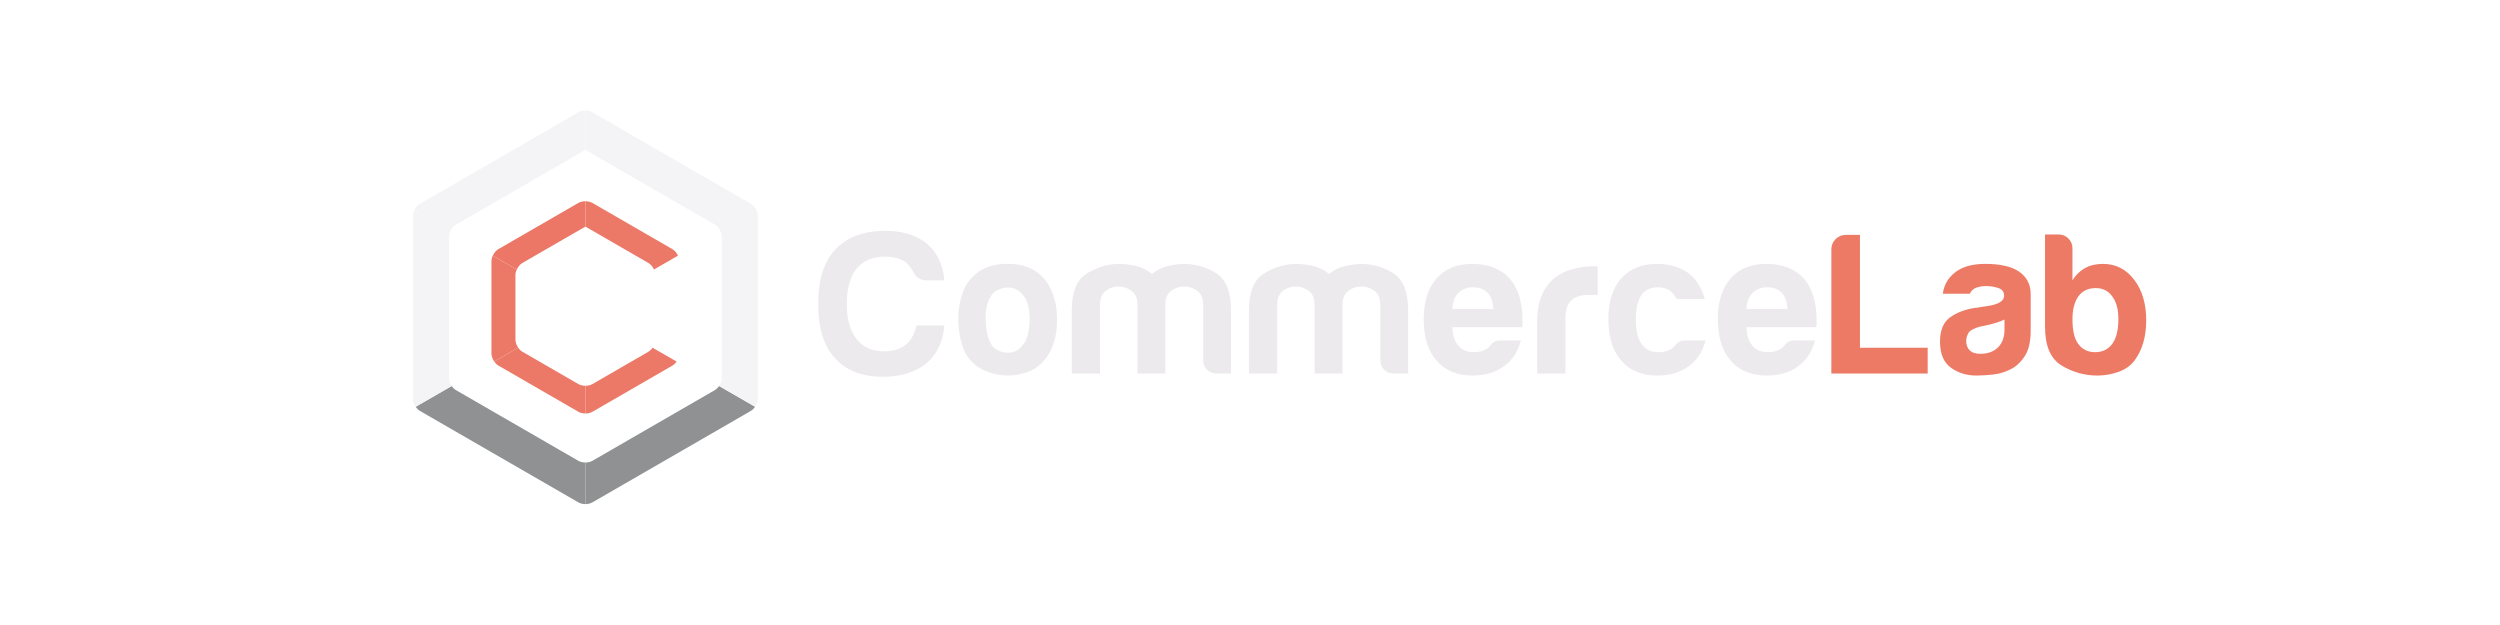
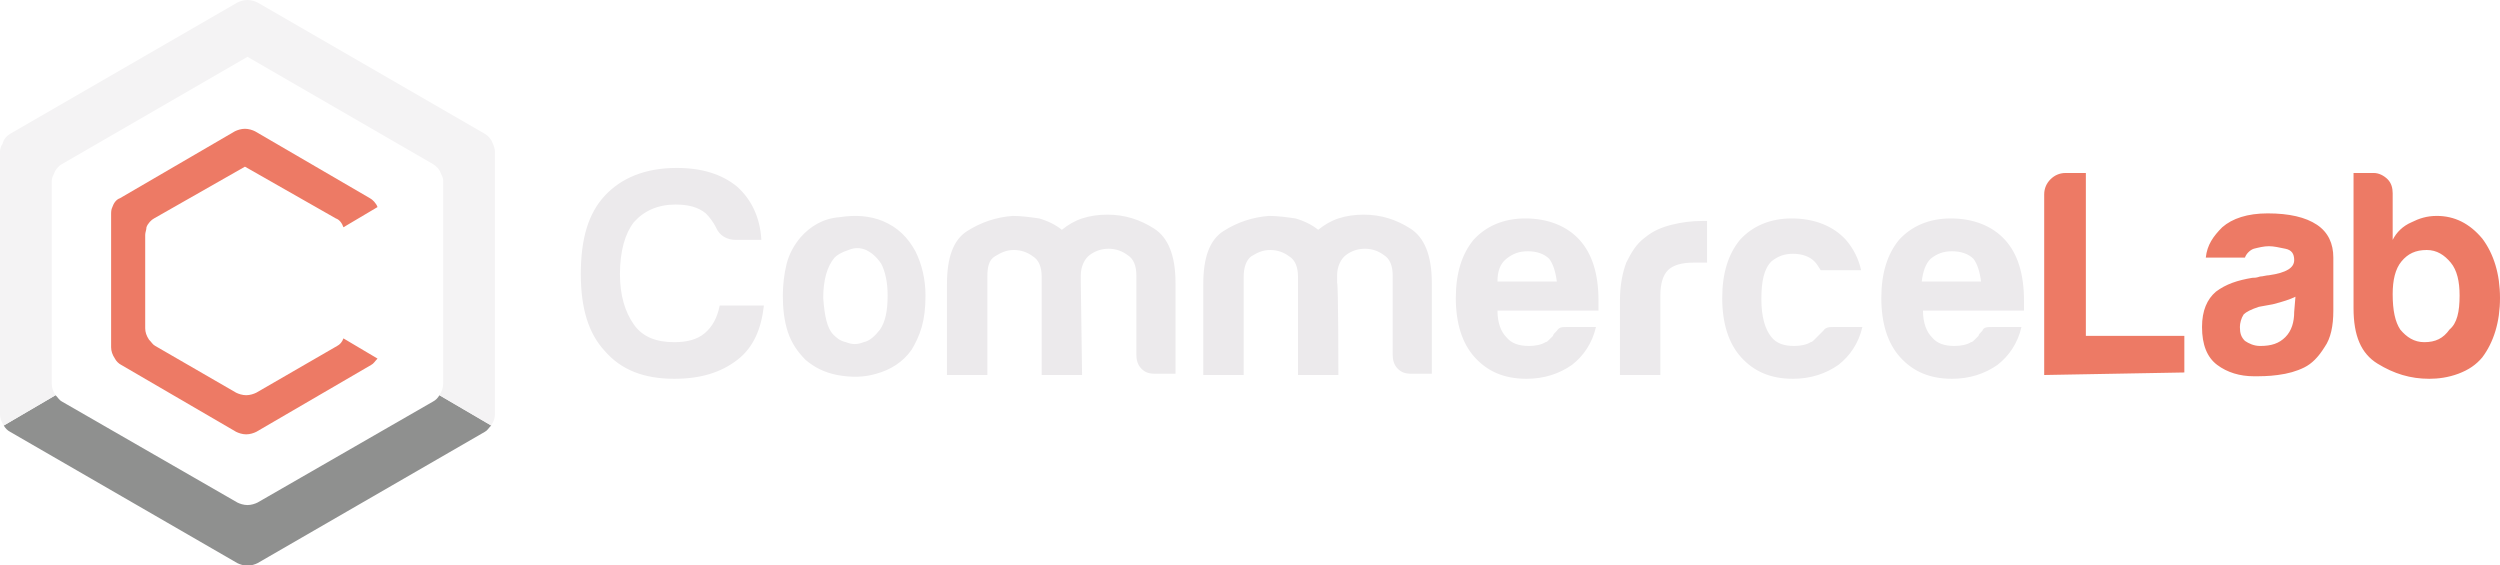
- <svg xmlns="http://www.w3.org/2000/svg" version="1.1" id="Слой_1" x="0" y="0" width="200" height="50" xml:space="preserve">
-   <path fill="#ECEAEC" d="M75.547 26.046c-.107 1.289-.591 2.301-1.451 3.03-.882.71-2.042 1.064-3.482 1.064-1.677 0-2.956-.505-3.837-1.516-.882-.968-1.322-2.397-1.322-4.288 0-1.936.451-3.386 1.354-4.354.924-1.01 2.257-1.515 3.999-1.515 1.418 0 2.547.354 3.385 1.063.795.688 1.247 1.655 1.354 2.902h-1.386c-.517 0-.882-.227-1.097-.678a3.172 3.172 0 00-.548-.741c-.43-.322-1-.483-1.709-.483-.989 0-1.752.322-2.29.967-.516.646-.774 1.592-.774 2.838 0 1.204.258 2.128.774 2.772.495.667 1.236 1 2.225 1 .688 0 1.257-.173 1.709-.517.408-.322.698-.838.87-1.547h2.226zm2.374 3.062c-.451-.387-.774-.908-.968-1.563a7.215 7.215 0 01-.29-2.048c0-.58.081-1.16.242-1.74.161-.581.414-1.064.758-1.451.558-.645 1.279-1.026 2.16-1.145.881-.118 1.677-.049 2.386.209a3.292 3.292 0 011.806 1.678c.365.709.548 1.536.548 2.481 0 .688-.076 1.28-.226 1.774a4.575 4.575 0 01-.58 1.257c-.516.709-1.172 1.15-1.967 1.321-.709.194-1.424.21-2.145.049s-1.294-.435-1.724-.822zm1.547-5.673c-.451.494-.656 1.23-.612 2.208.043.978.226 1.661.548 2.048.129.172.355.316.677.436.323.117.649.129.983.031.333-.096.628-.338.887-.726.258-.387.397-1.01.419-1.87 0-.773-.125-1.354-.371-1.74-.248-.387-.532-.634-.854-.742a1.57 1.57 0 00-.968-.016c-.322.096-.558.22-.709.371zm13.756 6.447h-2.225v-5.48c0-.516-.156-.893-.469-1.129-.311-.236-.66-.354-1.047-.354s-.73.117-1.032.354-.451.613-.451 1.128v5.48h-2.257v-5.029c0-1.461.381-2.439 1.145-2.934a5.008 5.008 0 012.531-.807c.494 0 .978.055 1.451.161.473.108.902.323 1.289.646.322-.279.704-.479 1.145-.597s.897-.188 1.37-.21c.946 0 1.816.248 2.612.742.795.494 1.193 1.494 1.193 2.998v5.029H97.35c-.322 0-.586-.102-.789-.306-.205-.204-.307-.468-.307-.79v-4.385c0-.516-.156-.893-.469-1.129-.311-.236-.66-.354-1.047-.354s-.737.117-1.049.354-.467.613-.467 1.129v5.483zm14.173 0h-2.225v-5.48c0-.516-.156-.893-.469-1.129-.311-.236-.66-.354-1.047-.354s-.731.117-1.031.354c-.302.236-.452.613-.452 1.129v5.48h-2.257v-5.029c0-1.461.381-2.439 1.145-2.934s1.606-.763 2.531-.807c.494 0 .978.055 1.45.161.474.108.903.323 1.29.646a2.853 2.853 0 011.145-.597 6.438 6.438 0 011.371-.21c.945 0 1.816.248 2.611.742s1.193 1.494 1.193 2.998v5.029h-1.129c-.322 0-.586-.102-.79-.306s-.307-.468-.307-.79V24.4c0-.516-.155-.893-.467-1.129-.313-.236-.661-.354-1.048-.354s-.736.117-1.048.354c-.313.236-.468.613-.468 1.129v5.482zm12.659-2.644h1.612c-.236.903-.688 1.591-1.354 2.063-.666.495-1.504.742-2.515.742-1.226 0-2.182-.398-2.87-1.193-.688-.773-1.031-1.881-1.031-3.321 0-1.375.332-2.45.999-3.224.688-.795 1.646-1.193 2.87-1.193 1.289 0 2.289.387 2.998 1.16.688.796 1.032 1.903 1.032 3.322v.354a.569.569 0 01-.032.227h-5.578c.021.666.182 1.16.484 1.482.279.345.697.517 1.257.517.365 0 .678-.075.935-.226a.456.456 0 00.178-.113l.178-.178c.021-.064.102-.149.241-.258.139-.106.338-.161.596-.161zm-3.869-2.514h3.289c-.043-.58-.193-1.01-.451-1.289-.279-.301-.678-.452-1.193-.452-.473 0-.859.151-1.16.452-.304.3-.464.73-.485 1.289zm6.791 5.158v-4.158c0-.838.123-1.543.371-2.112.246-.569.585-1.026 1.016-1.37a3.975 3.975 0 011.434-.709 6.394 6.394 0 011.693-.227h.322v2.289h-.741c-.624 0-1.086.151-1.388.452-.3.301-.451.773-.451 1.419v4.416h-2.256zm11.851-2.644h1.613c-.237.903-.688 1.591-1.354 2.063-.667.495-1.505.742-2.516.742-1.226 0-2.181-.398-2.869-1.193-.688-.773-1.032-1.881-1.032-3.321 0-1.375.334-2.45 1-3.224.688-.795 1.645-1.193 2.87-1.193 1.289 0 2.288.387 2.997 1.16a4.41 4.41 0 01.839 1.645h-2.257a1.87 1.87 0 00-.322-.482c-.279-.301-.677-.452-1.193-.452-.473 0-.859.151-1.16.452-.387.43-.58 1.139-.58 2.127 0 .99.193 1.688.58 2.096.279.345.697.517 1.258.517.365 0 .677-.075.935-.226a.453.453 0 00.177-.113c.055-.053.113-.113.178-.178a1.46 1.46 0 01.259-.258c.126-.107.319-.162.577-.162zm8.758 0h1.612c-.237.903-.688 1.591-1.354 2.063-.666.495-1.505.742-2.515.742-1.226 0-2.183-.398-2.87-1.193-.688-.773-1.031-1.881-1.031-3.321 0-1.375.332-2.45 1-3.224.688-.795 1.644-1.193 2.869-1.193 1.29 0 2.289.387 2.999 1.16.688.796 1.03 1.903 1.03 3.322v.354c0 .108-.01.184-.031.227h-5.578c.021.666.183 1.16.483 1.482.279.345.698.517 1.258.517.364 0 .678-.075.935-.226a.463.463 0 00.178-.113l.177-.178c.021-.064.103-.149.242-.258.139-.106.338-.161.596-.161zm-3.869-2.514h3.289c-.044-.58-.193-1.01-.452-1.289-.279-.301-.677-.452-1.192-.452-.474 0-.86.151-1.161.452s-.463.73-.484 1.289z" />
-   <path fill="#ED7A65" d="M146.508 29.882v-9.93c0-.322.113-.598.339-.822.226-.227.5-.339.822-.339h1.128v9.028h5.418v2.063h-7.707zm14.368-.354a4.011 4.011 0 01-1.435.436c-.507.053-.952.08-1.339.08-.773 0-1.45-.209-2.031-.629-.58-.42-.87-1.111-.87-2.08 0-.902.263-1.547.79-1.935.526-.387 1.197-.644 2.015-.773.107 0 .236-.017.387-.048.15-.033.323-.06.516-.081.945-.129 1.42-.407 1.42-.838 0-.323-.167-.532-.5-.63a3.358 3.358 0 00-.92-.145c-.3 0-.569.043-.806.129a.878.878 0 00-.515.483h-2.161a2.482 2.482 0 01.902-1.644c.581-.494 1.407-.742 2.483-.742 1.203 0 2.106.205 2.708.613.624.43.935 1.031.935 1.805v2.935c0 .859-.155 1.532-.467 2.015-.312.485-.682.834-1.112 1.049zm-.517-3.966c-.302.15-.72.291-1.257.42l-.742.16c-.387.108-.666.248-.838.42-.15.236-.226.473-.226.709 0 .322.097.58.291.773.192.173.471.26.837.26.602 0 1.075-.173 1.419-.518.344-.343.516-.816.516-1.418v-.806zm5.437-5.708v2.58a2.721 2.721 0 011.032-1c.387-.215.859-.322 1.418-.322 1.011 0 1.838.42 2.483 1.258.645.838.967 1.924.967 3.256 0 1.334-.322 2.418-.967 3.257-.322.409-.759.705-1.307.887a5.122 5.122 0 01-1.628.274 5.42 5.42 0 01-2.87-.807c-.881-.537-1.322-1.568-1.322-3.096v-7.383h1.097c.301 0 .56.107.774.322s.323.475.323.774zm3.675 5.675c0-.772-.159-1.375-.483-1.806-.321-.451-.762-.676-1.321-.676-.602 0-1.063.215-1.386.644-.322.452-.484 1.065-.484 1.838 0 .903.15 1.56.451 1.968.322.451.773.677 1.355.677.6 0 1.063-.226 1.385-.677.324-.452.483-1.107.483-1.968z" />
-   <path fill="#8F9192" d="M57.189 31.208l-9.804 5.661a1.136 1.136 0 01-.555.132v3.326c.201 0 .402-.044.555-.133l12.684-7.322c.127-.074.244-.193.338-.332l-2.882-1.66c-.094.137-.21.256-.336.328z" />
-   <path fill="#F4F3F5" d="M46.831 11.987l10.358 5.981c.184.105.347.307.448.524l2.882-1.659c-.101-.22-.264-.422-.45-.528L47.385 8.981a1.135 1.135 0 00-.555-.131v3.139l.001-.002zm13.793 5.279c0-.138-.04-.289-.105-.432l-2.882 1.659c.066.145.106.297.106.436v11.319c0 .206-.087.438-.219.632l2.882 1.66c.131-.192.217-.424.217-.629V17.266z" />
-   <path fill="#8F9192" d="M46.277 36.869l-9.804-5.661a1.068 1.068 0 01-.336-.328l-2.882 1.66c.094.139.209.258.337.332l12.685 7.322c.152.088.353.133.553.133v-3.326c-.2 0-.401-.044-.553-.132z" />
-   <path fill="#F4F3F5" d="M36.473 17.969L46.83 11.99V8.851c-.201 0-.401.044-.553.131l-12.685 7.324c-.185.106-.349.309-.45.529l2.882 1.66c.102-.22.265-.42.449-.526z" />
-   <path fill="#F4F3F5" d="M35.919 30.248V18.929c0-.139.04-.29.106-.434l-2.882-1.66a1.067 1.067 0 00-.104.431v14.646c0 .205.086.436.217.629l2.882-1.66a1.177 1.177 0 01-.219-.633z" />
-   <path fill="#EC7968" d="M51.872 28.139l-4.486 2.591a1.124 1.124 0 01-.555.131v2.217c.201.002.402-.043.555-.131l6.407-3.699a1.07 1.07 0 00.333-.325l-1.921-1.106a1.13 1.13 0 01-.333.322z" />
-   <path fill="#EC7766" d="M39.87 19.93c-.184.105-.346.306-.446.522l1.92 1.107c.102-.218.263-.416.446-.521l5.04-2.91v-2.029c-.201 0-.401.045-.554.132L39.87 19.93z" />
-   <path fill="#EC7867" d="M46.831 18.128l5.041 2.91c.183.105.344.303.445.521l1.921-1.106a1.176 1.176 0 00-.446-.522l-6.407-3.699a1.125 1.125 0 00-.555-.132l.001 2.028z" />
-   <path fill="#EC7968" d="M41.236 27.179v-5.181c0-.142.042-.294.108-.438l-1.92-1.107a1.07 1.07 0 00-.108.438v7.397c0 .207.087.44.221.635l1.921-1.107c-.134-.196-.222-.43-.222-.637z" />
-   <path fill="#EC7968" d="M46.277 30.729l-4.486-2.591a1.078 1.078 0 01-.333-.324l-1.921 1.107c.093.136.208.253.333.325l6.407 3.699c.152.088.353.131.554.131V30.86c-.201 0-.402-.043-.554-.131z" />
+ <svg xmlns="http://www.w3.org/2000/svg" version="1.1" id="Слой_1" x="0" y="0" viewBox="0 0 198 44.7" xml:space="preserve">
+   <style>.st1{fill:#ed7a65}</style>
+   <path d="M60.5 24.2c-.2 1.8-.8 3.3-2.1 4.3s-2.9 1.5-5 1.5c-2.4 0-4.2-.7-5.5-2.2-1.3-1.4-1.9-3.4-1.9-6.1 0-2.8.6-4.8 1.9-6.2 1.3-1.4 3.2-2.2 5.7-2.2 2 0 3.6.5 4.8 1.5 1.1 1 1.8 2.4 1.9 4.2h-2c-.7 0-1.3-.3-1.6-1-.2-.4-.5-.8-.8-1.1-.6-.5-1.4-.7-2.4-.7-1.4 0-2.5.5-3.3 1.4-.7.9-1.1 2.3-1.1 4.1 0 1.7.4 3 1.1 4 .7 1 1.8 1.4 3.2 1.4 1 0 1.8-.2 2.4-.7.6-.5 1-1.2 1.2-2.2h3.5zm3.3 4.3c-.6-.6-1.1-1.3-1.4-2.2-.3-.9-.4-1.9-.4-2.9 0-.8.1-1.7.3-2.5.2-.8.6-1.5 1.1-2.1.8-.9 1.8-1.5 3.1-1.6 1.3-.2 2.4-.1 3.4.3 1.2.5 2 1.3 2.6 2.4.5 1 .8 2.2.8 3.5 0 1-.1 1.8-.3 2.5s-.5 1.3-.8 1.8c-.7 1-1.7 1.6-2.8 1.9-1 .3-2 .3-3.1.1-1-.2-1.8-.6-2.5-1.2zm2.3-8.1c-.6.7-.9 1.8-.9 3.2.1 1.4.3 2.4.8 2.9.2.2.5.5 1 .6.5.2.9.2 1.4 0 .5-.1.9-.5 1.3-1 .4-.6.6-1.4.6-2.7 0-1.1-.2-1.9-.5-2.5-.4-.6-.8-.9-1.2-1.1-.5-.2-.9-.2-1.4 0-.6.2-.9.4-1.1.6zm19.6 9.3h-3.2v-7.8c0-.7-.2-1.3-.7-1.6-.4-.3-.9-.5-1.5-.5s-1 .2-1.5.5-.6.9-.6 1.6v7.8H75v-7.2c0-2.1.5-3.5 1.6-4.2 1.1-.7 2.3-1.1 3.6-1.2.7 0 1.4.1 2.1.2.7.2 1.3.5 1.8.9.5-.4 1-.7 1.6-.9s1.3-.3 2-.3c1.4 0 2.6.4 3.7 1.1 1.1.7 1.7 2.1 1.7 4.3v7.2h-1.6c-.5 0-.8-.1-1.1-.4-.3-.3-.4-.7-.4-1.1v-6.3c0-.7-.2-1.3-.7-1.6-.4-.3-.9-.5-1.5-.5s-1.1.2-1.5.5-.7.9-.7 1.6v.6l.1 7.3zm20.3 0h-3.2v-7.8c0-.7-.2-1.3-.7-1.6-.4-.3-.9-.5-1.5-.5s-1 .2-1.5.5c-.4.3-.6.9-.6 1.6v7.8h-3.2v-7.2c0-2.1.5-3.5 1.6-4.2 1.1-.7 2.3-1.1 3.6-1.2.7 0 1.4.1 2.1.2.7.2 1.3.5 1.8.9.5-.4 1-.7 1.6-.9.6-.2 1.3-.3 2-.3 1.4 0 2.6.4 3.7 1.1s1.7 2.1 1.7 4.3v7.2h-1.6c-.5 0-.8-.1-1.1-.4-.3-.3-.4-.7-.4-1.1v-6.3c0-.7-.2-1.3-.7-1.6-.4-.3-.9-.5-1.5-.5s-1.1.2-1.5.5c-.4.3-.7.9-.7 1.6v.6c.1.1.1 7.3.1 7.3zm18.1-3.8h2.3c-.3 1.3-1 2.3-1.9 3-1 .7-2.2 1.1-3.6 1.1-1.8 0-3.1-.6-4.1-1.7-1-1.1-1.5-2.7-1.5-4.7s.5-3.5 1.4-4.6c1-1.1 2.4-1.7 4.1-1.7 1.8 0 3.3.6 4.3 1.7s1.5 2.7 1.5 4.8v.8h-8c0 1 .3 1.7.7 2.1.4.5 1 .7 1.8.7.5 0 1-.1 1.3-.3.1 0 .2-.1.3-.2l.3-.3c0-.1.1-.2.3-.4.2-.3.4-.3.8-.3zm-5.5-3.6h4.7c-.1-.8-.3-1.4-.6-1.8-.4-.4-1-.6-1.7-.6s-1.2.2-1.7.6c-.5.4-.7 1-.7 1.8zm9.7 7.4v-5.9c0-1.2.2-2.2.5-3 .4-.8.8-1.5 1.5-2 .6-.5 1.3-.8 2.1-1 .8-.2 1.6-.3 2.4-.3h.4v3.3h-1.1c-.9 0-1.6.2-2 .6-.4.4-.6 1.1-.6 2v6.3h-3.2zm16.9-3.8h2.3c-.3 1.3-1 2.3-1.9 3-1 .7-2.2 1.1-3.6 1.1-1.8 0-3.1-.6-4.1-1.7-1-1.1-1.5-2.7-1.5-4.7s.5-3.5 1.4-4.6c1-1.1 2.4-1.7 4.1-1.7 1.8 0 3.3.6 4.3 1.7.6.7 1 1.5 1.2 2.4h-3.2c-.2-.3-.3-.5-.5-.7-.4-.4-1-.6-1.7-.6s-1.2.2-1.7.6c-.6.6-.8 1.6-.8 3s.3 2.4.8 3c.4.5 1 .7 1.8.7.5 0 1-.1 1.3-.3.1 0 .2-.1.3-.2l.3-.3.4-.4c.2-.3.5-.3.8-.3zm12.6 0h2.3c-.3 1.3-1 2.3-1.9 3-1 .7-2.2 1.1-3.6 1.1-1.8 0-3.1-.6-4.1-1.7-1-1.1-1.5-2.7-1.5-4.7s.5-3.5 1.4-4.6c1-1.1 2.4-1.7 4.1-1.7 1.8 0 3.3.6 4.3 1.7s1.5 2.7 1.5 4.8v.8h-8c0 1 .3 1.7.7 2.1.4.5 1 .7 1.8.7.5 0 1-.1 1.3-.3.1 0 .2-.1.3-.2l.3-.3c0-.1.1-.2.3-.4.1-.3.4-.3.8-.3zm-5.6-3.6h4.7c-.1-.8-.3-1.4-.6-1.8-.4-.4-1-.6-1.7-.6s-1.2.2-1.7.6c-.4.4-.6 1-.7 1.8z" fill="#eceaec" />
+   <path class="st1" d="M161.9 29.7V15.4c0-.5.2-.9.5-1.2.3-.3.7-.5 1.2-.5h1.6v12.9h7.8v2.9l-11.1.2zm20.6-.6c-.6.3-1.3.5-2.1.6-.7.1-1.4.1-1.9.1-1.1 0-2.1-.3-2.9-.9-.8-.6-1.2-1.6-1.2-3 0-1.3.4-2.2 1.1-2.8.8-.6 1.7-.9 2.9-1.1.2 0 .3 0 .6-.1.2 0 .5-.1.7-.1 1.4-.2 2-.6 2-1.2 0-.5-.2-.8-.7-.9-.5-.1-.9-.2-1.3-.2s-.8.1-1.2.2c-.3.1-.6.4-.7.7h-3.1c.1-1 .6-1.7 1.3-2.4.8-.7 2-1.1 3.6-1.1 1.7 0 3 .3 3.9.9.9.6 1.3 1.5 1.3 2.6v4.2c0 1.2-.2 2.2-.7 2.9-.5.8-1 1.3-1.6 1.6zm-.7-5.6c-.4.2-1 .4-1.8.6l-1.1.2c-.6.2-1 .4-1.2.6-.2.3-.3.7-.3 1 0 .5.1.8.4 1.1.3.2.7.4 1.2.4.9 0 1.5-.2 2-.7.5-.5.7-1.2.7-2l.1-1.2zm7.7-8.2V19c.3-.6.8-1.1 1.5-1.4.6-.3 1.2-.5 2-.5 1.4 0 2.6.6 3.6 1.8.9 1.2 1.4 2.8 1.4 4.7 0 1.9-.5 3.5-1.4 4.7-.5.6-1.1 1-1.9 1.3-.8.3-1.6.4-2.3.4-1.5 0-2.8-.4-4.1-1.2-1.3-.8-1.9-2.2-1.9-4.4V13.7h1.6c.4 0 .8.2 1.1.5.3.3.4.7.4 1.1zm5.3 8.1c0-1.1-.2-2-.7-2.6-.5-.6-1.1-1-1.9-1-.9 0-1.5.3-2 .9-.5.6-.7 1.5-.7 2.6 0 1.3.2 2.2.6 2.8.5.6 1.1 1 1.9 1 .9 0 1.5-.3 2-1 .6-.5.8-1.4.8-2.7z" />
+   <path d="M34.8 31.3c-.1.2-.3.4-.5.5l-13.9 8c-.2.1-.5.2-.8.2s-.6-.1-.8-.2l-13.9-8c-.2-.1-.3-.3-.5-.5L.3 33.7c.1.2.3.4.5.5l18 10.4c.2.1.5.2.8.2.3 0 .6-.1.8-.2l18-10.4c.2-.1.3-.3.5-.5l-4.1-2.4z" fill="#8f908f" />
+   <path d="M39 11.3c-.1-.3-.4-.6-.6-.7L20.4.2c-.2-.1-.5-.2-.8-.2s-.6.1-.8.2L.8 10.6c-.3.2-.5.4-.6.8-.1.1-.2.4-.2.6v20.8c0 .3.1.6.3.9l4.1-2.4c-.2-.3-.3-.6-.3-.9V14.3c0-.2.1-.4.2-.6.1-.3.4-.6.6-.7l14.7-8.5L34.3 13c.3.2.5.4.6.7.1.2.2.4.2.6v16.1c0 .3-.1.6-.3.9l4.1 2.4c.2-.3.3-.6.3-.9V12c0-.2-.1-.5-.2-.7z" fill="#f4f3f4" />
+   <path class="st1" d="M26.7 27.4l-6.4 3.7c-.2.1-.5.2-.8.2s-.6-.1-.8-.2l-6.4-3.7c-.2-.1-.3-.3-.5-.5-.2-.3-.3-.6-.3-.9v-7.4c0-.2.1-.4.1-.6.1-.3.4-.6.6-.7l7.2-4.1 7.2 4.1c.3.1.5.4.6.7l2.7-1.6c-.1-.3-.4-.6-.6-.7l-9.1-5.3c-.2-.1-.5-.2-.8-.2-.3 0-.6.1-.8.2l-9.1 5.3c-.3.1-.5.4-.6.7-.1.2-.1.4-.1.6v10.5c0 .3.1.6.3.9.1.2.3.4.5.5l9.1 5.3c.2.1.5.2.8.2.3 0 .6-.1.8-.2l9.1-5.3c.2-.1.3-.3.5-.5l-2.7-1.6c-.1.3-.3.5-.5.6z" />
</svg>
